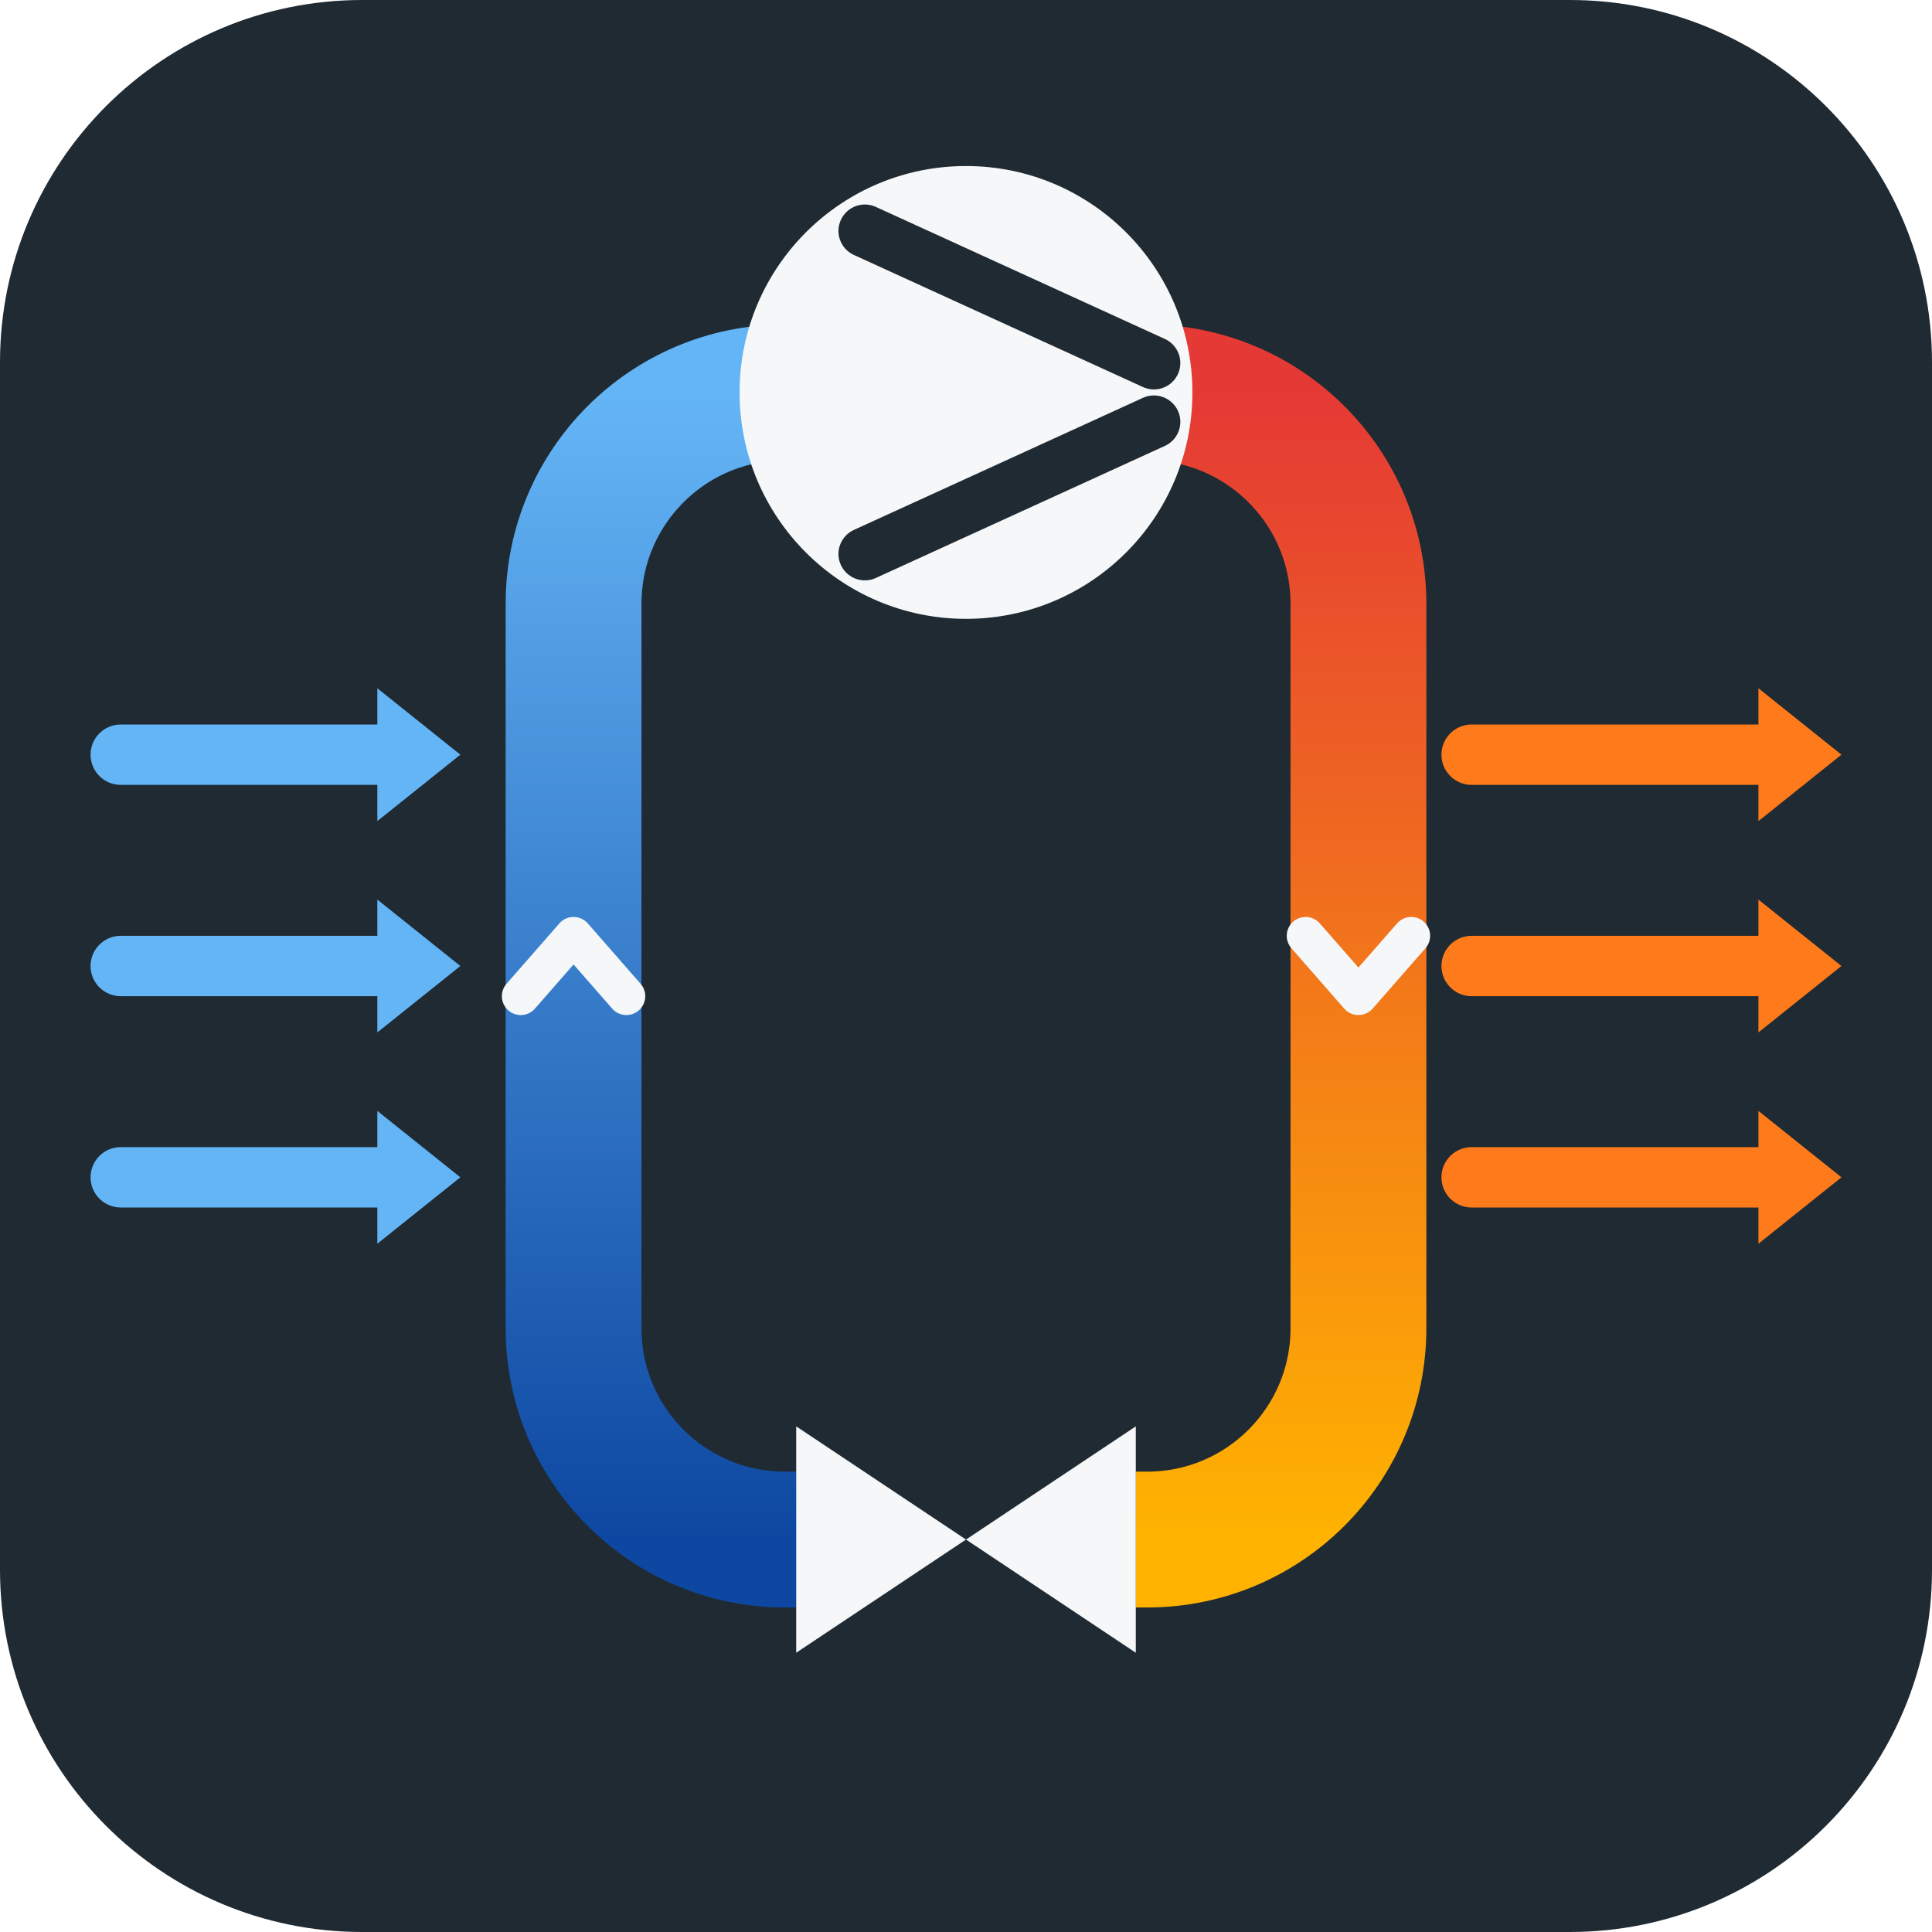
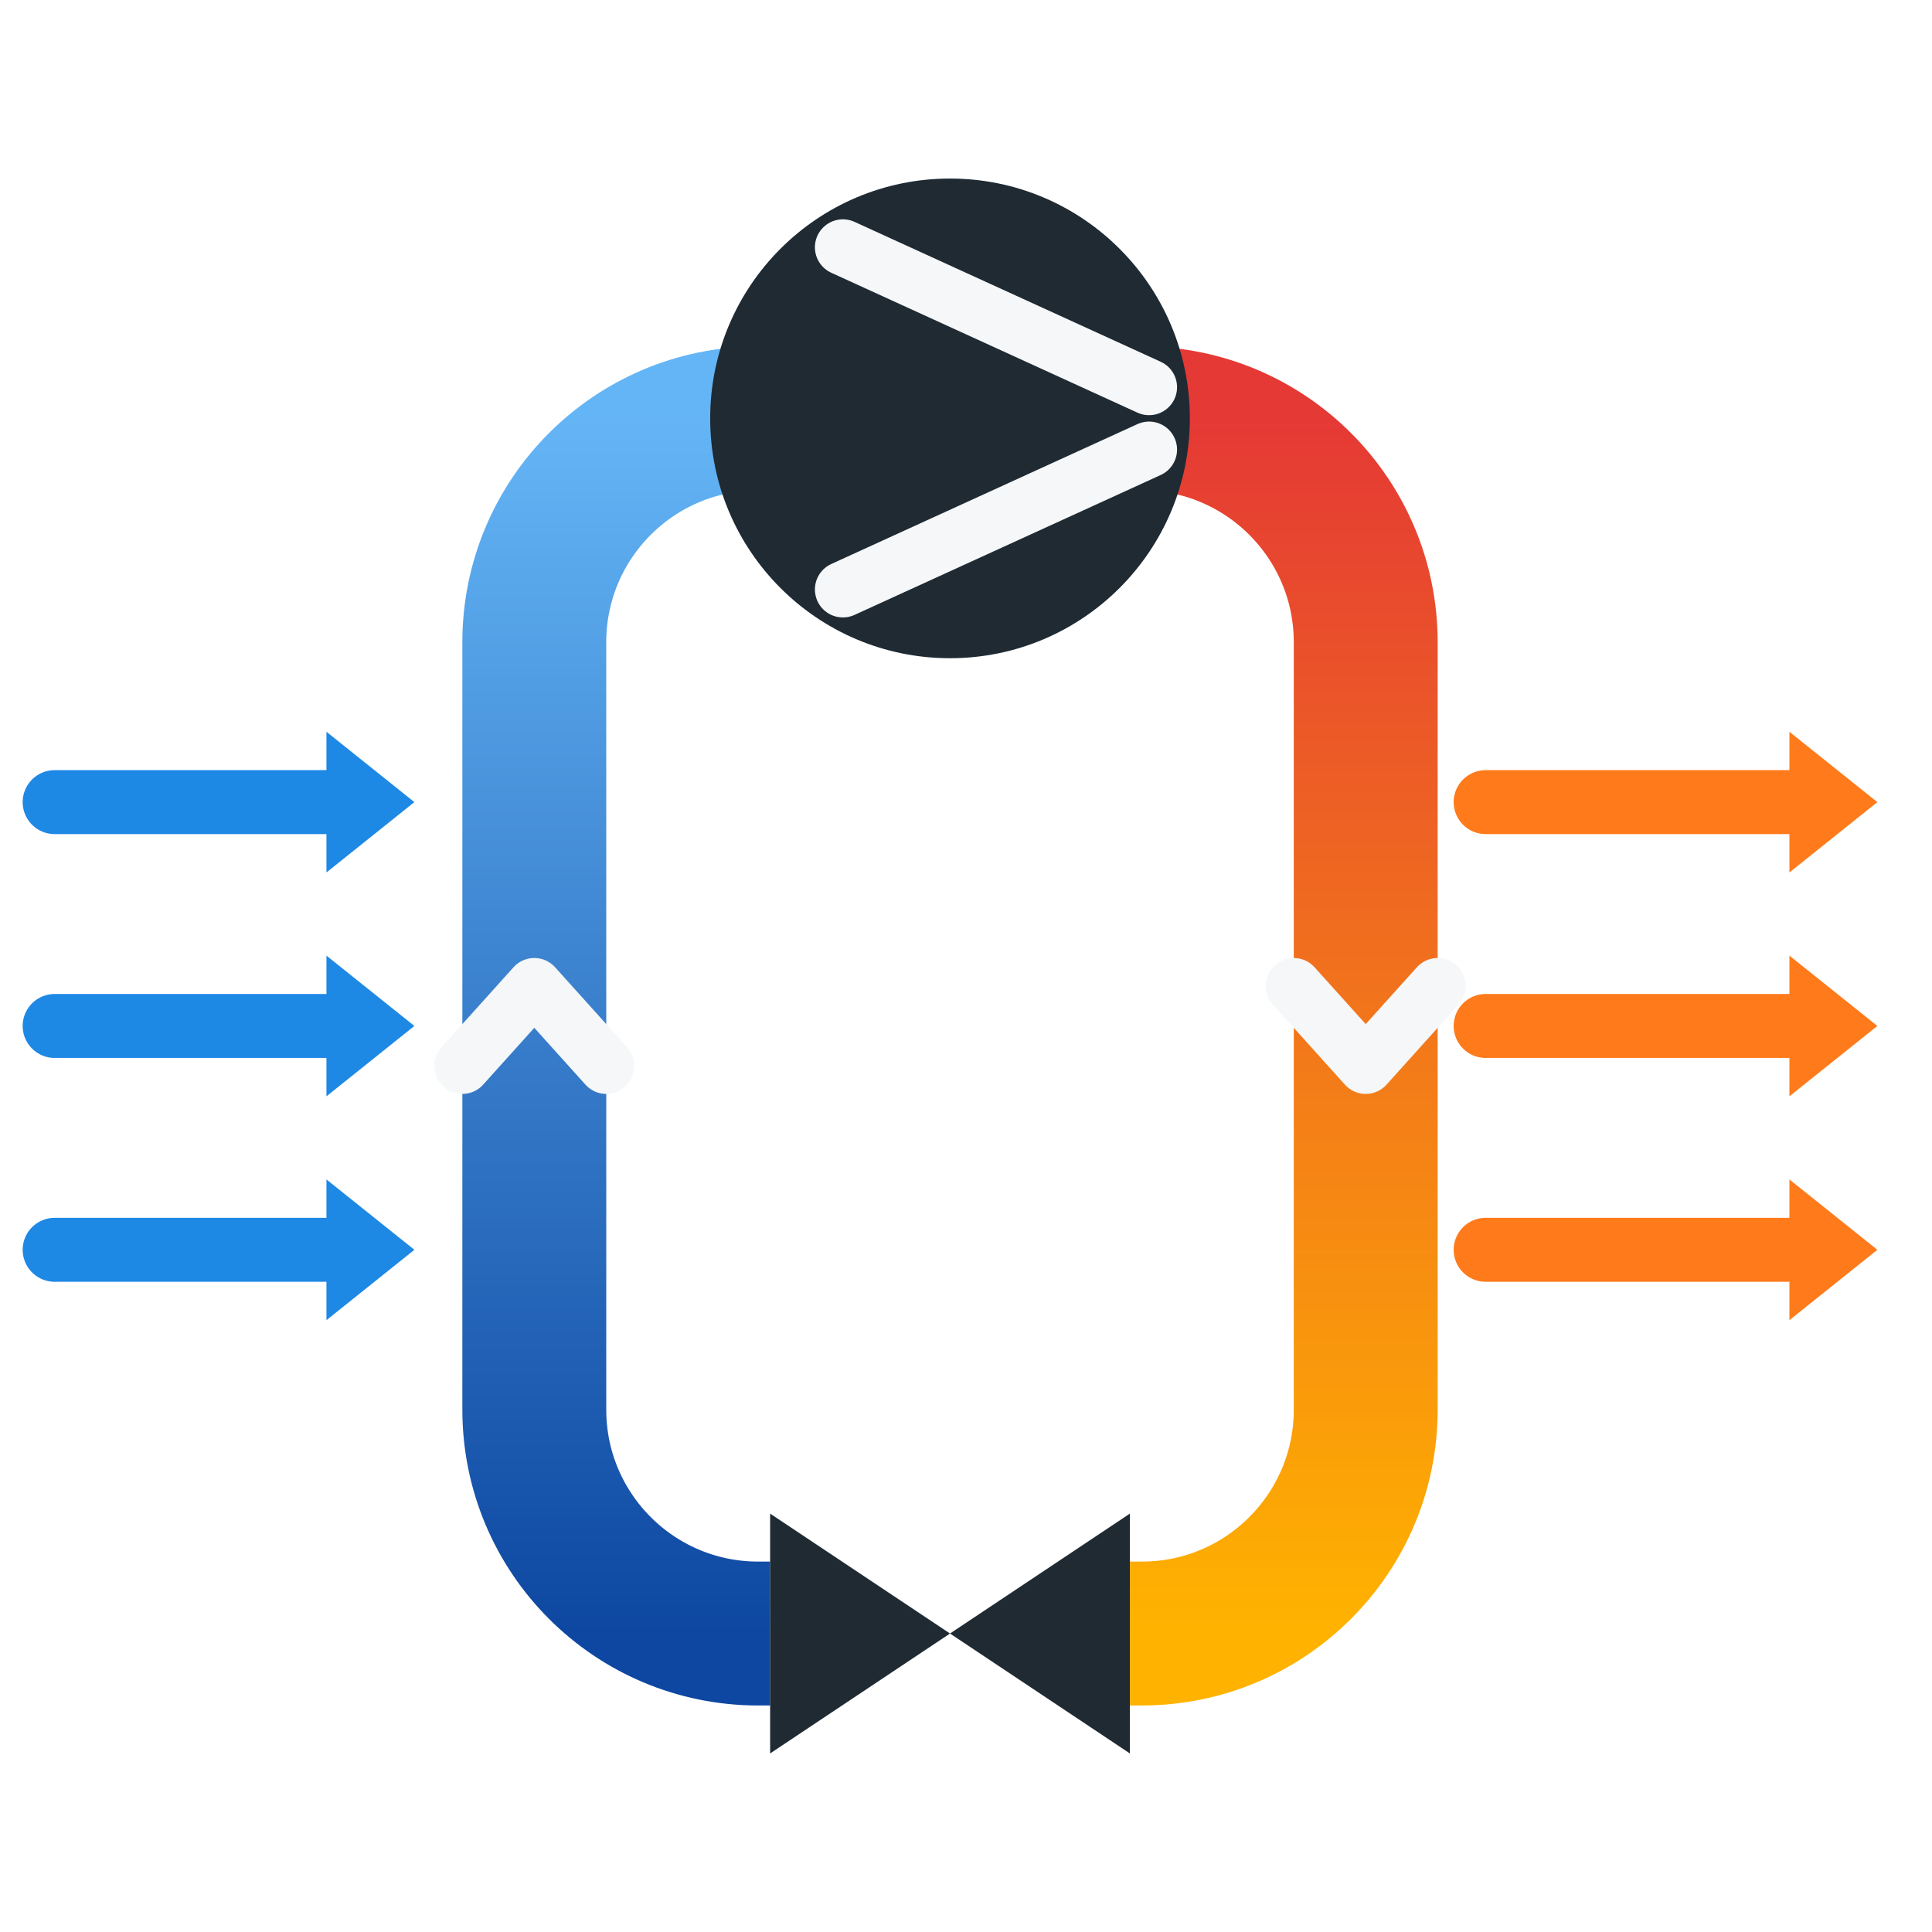
<svg xmlns="http://www.w3.org/2000/svg" viewBox="0 0 256 256" width="256" height="256">
  <defs>
    <linearGradient id="hot" gradientUnits="userSpaceOnUse" x1="0" y1="52" x2="0" y2="204">
      <stop offset="0" stop-color="#E53935" />
      <stop offset="1" stop-color="#FFB300" />
    </linearGradient>
    <linearGradient id="cold" gradientUnits="userSpaceOnUse" x1="0" y1="204" x2="0" y2="52">
      <stop offset="0" stop-color="#0D47A1" />
      <stop offset="1" stop-color="#64B5F6" />
    </linearGradient>
  </defs>
-   <rect width="256" height="256" rx="48" fill="#1F2A33" />
-   <g fill="none" stroke-width="18" stroke-linecap="butt">
-     <path d="M105.5 204 H104 A28 28 0 0 1 76 176 V80 A28 28 0 0 1 104 52 H128" stroke="url(#cold)" />
-     <path d="M128 52 H152 A28 28 0 0 1 180 80 V176 A28 28 0 0 1 152 204 H150.5" stroke="url(#hot)" />
+   <g transform="translate(128,128) scale(1.0593) translate(-130,-120.5)">
+     <g fill="none" stroke-width="18" stroke-linecap="butt">
+       <path d="M105.5 204 H104 A28 28 0 0 1 76 176 V80 A28 28 0 0 1 104 52 H128" stroke="url(#cold)" />
+       <path d="M128 52 H152 A28 28 0 0 1 180 80 V176 A28 28 0 0 1 152 204 H150.5" stroke="url(#hot)" />
+     </g>
+     <polyline points="67.0,133.0 76,123.0 85.0,133.0" fill="none" stroke="#F5F7F8" stroke-width="7" stroke-linecap="round" stroke-linejoin="round" />
+     <polyline points="171.0,123.0 180,133.0 189.0,123.0" fill="none" stroke="#F5F7F8" stroke-width="7" stroke-linecap="round" stroke-linejoin="round" />
+     <line x1="16" y1="100" x2="52.0" y2="100" stroke="#1E88E5" stroke-width="8" stroke-linecap="round" />
+     <polygon points="50.0,91.2 61.0,100 50.0,108.8" fill="#1E88E5" />
+     <line x1="16" y1="128" x2="52.0" y2="128" stroke="#1E88E5" stroke-width="8" stroke-linecap="round" />
+     <polygon points="50.0,119.2 61.0,128 50.0,136.8" fill="#1E88E5" />
+     <line x1="16" y1="156" x2="52.0" y2="156" stroke="#1E88E5" stroke-width="8" stroke-linecap="round" />
+     <polygon points="50.0,147.2 61.0,156 50.0,164.8" fill="#1E88E5" />
+     <line x1="195.0" y1="100" x2="235" y2="100" stroke="#FF7A1A" stroke-width="8" stroke-linecap="round" />
+     <polygon points="233,91.2 244,100 233,108.8" fill="#FF7A1A" />
+     <line x1="195.0" y1="128" x2="235" y2="128" stroke="#FF7A1A" stroke-width="8" stroke-linecap="round" />
+     <polygon points="233,119.2 244,128 233,136.8" fill="#FF7A1A" />
+     <line x1="195.0" y1="156" x2="235" y2="156" stroke="#FF7A1A" stroke-width="8" stroke-linecap="round" />
+     <polygon points="233,147.2 244,156 233,164.8" fill="#FF7A1A" />
+     <circle cx="128" cy="52" r="30" fill="#1F2A33" />
+     <g stroke="#F5F7F8" stroke-width="7" stroke-linecap="round">
+       <line x1="114.6" y1="30.6" x2="152.9" y2="48.1" />
+       <line x1="114.6" y1="73.4" x2="152.9" y2="55.9" />
+     </g>
+     <polygon points="105.5,189 128,204 105.5,219" fill="#1F2A33" />
+     <polygon points="150.5,189 128,204 150.5,219" fill="#1F2A33" />
  </g>
-   <polyline points="69,132 76,124 83,132" fill="none" stroke="#F5F7F8" stroke-width="5" stroke-linecap="round" stroke-linejoin="round" />
-   <polyline points="173,124 180,132 187,124" fill="none" stroke="#F5F7F8" stroke-width="5" stroke-linecap="round" stroke-linejoin="round" />
-   <line x1="16" y1="100" x2="52.0" y2="100" stroke="#64B5F6" stroke-width="8" stroke-linecap="round" />
-   <polygon points="50.0,91.2 61.0,100 50.0,108.8" fill="#64B5F6" />
-   <line x1="16" y1="128" x2="52.0" y2="128" stroke="#64B5F6" stroke-width="8" stroke-linecap="round" />
-   <polygon points="50.0,119.2 61.0,128 50.0,136.8" fill="#64B5F6" />
-   <line x1="16" y1="156" x2="52.0" y2="156" stroke="#64B5F6" stroke-width="8" stroke-linecap="round" />
-   <polygon points="50.0,147.2 61.0,156 50.0,164.8" fill="#64B5F6" />
-   <line x1="195.0" y1="100" x2="235" y2="100" stroke="#FF7A1A" stroke-width="8" stroke-linecap="round" />
-   <polygon points="233,91.2 244,100 233,108.8" fill="#FF7A1A" />
-   <line x1="195.0" y1="128" x2="235" y2="128" stroke="#FF7A1A" stroke-width="8" stroke-linecap="round" />
-   <polygon points="233,119.2 244,128 233,136.8" fill="#FF7A1A" />
-   <line x1="195.0" y1="156" x2="235" y2="156" stroke="#FF7A1A" stroke-width="8" stroke-linecap="round" />
-   <polygon points="233,147.2 244,156 233,164.8" fill="#FF7A1A" />
-   <circle cx="128" cy="52" r="30" fill="#F5F7F8" />
-   <g stroke="#1F2A33" stroke-width="7" stroke-linecap="round">
-     <line x1="114.6" y1="30.6" x2="152.9" y2="48.1" />
-     <line x1="114.6" y1="73.4" x2="152.9" y2="55.9" />
-   </g>
-   <polygon points="105.5,189 128,204 105.5,219" fill="#F5F7F8" />
-   <polygon points="150.5,189 128,204 150.5,219" fill="#F5F7F8" />
</svg>
